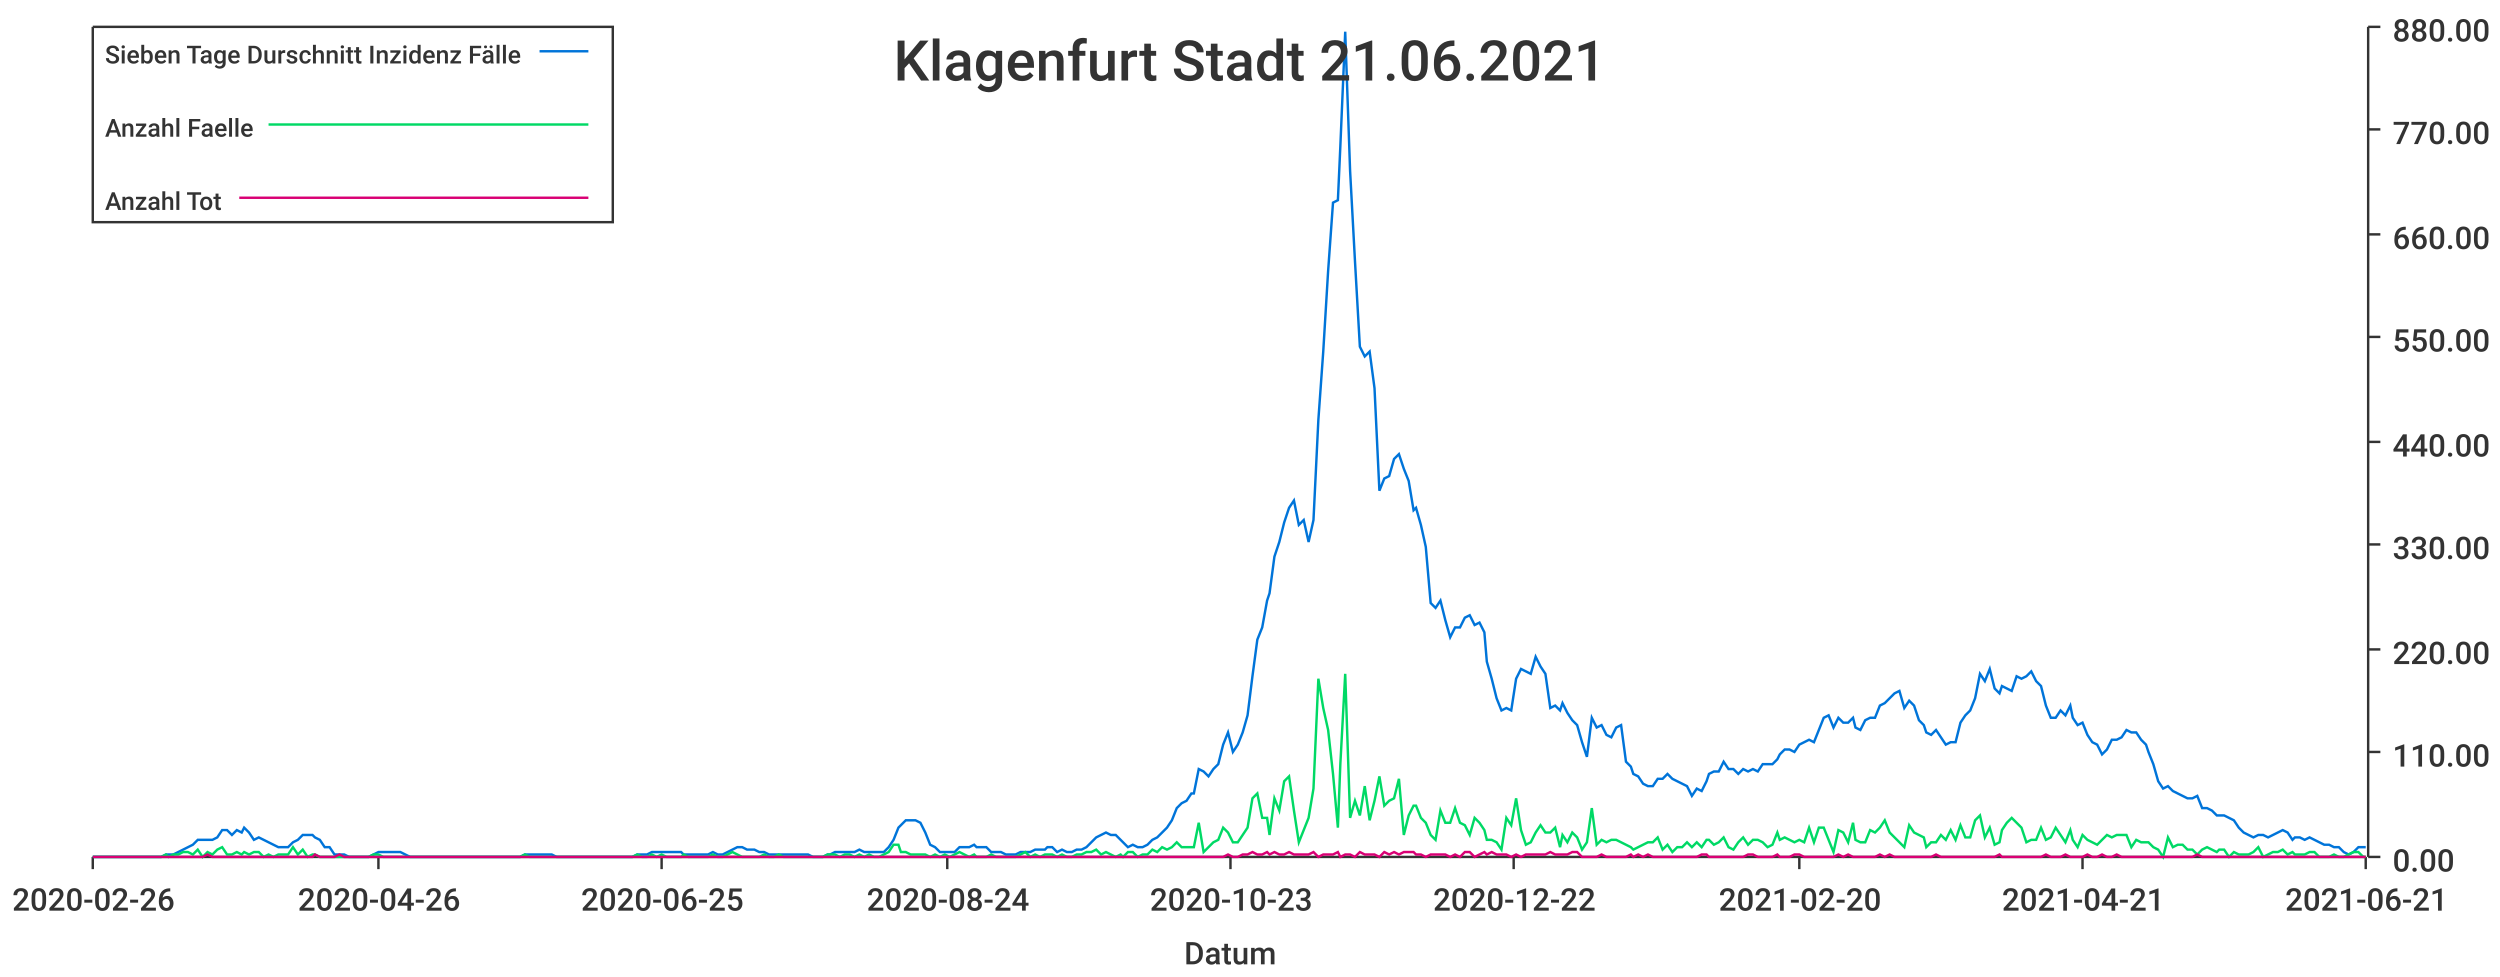
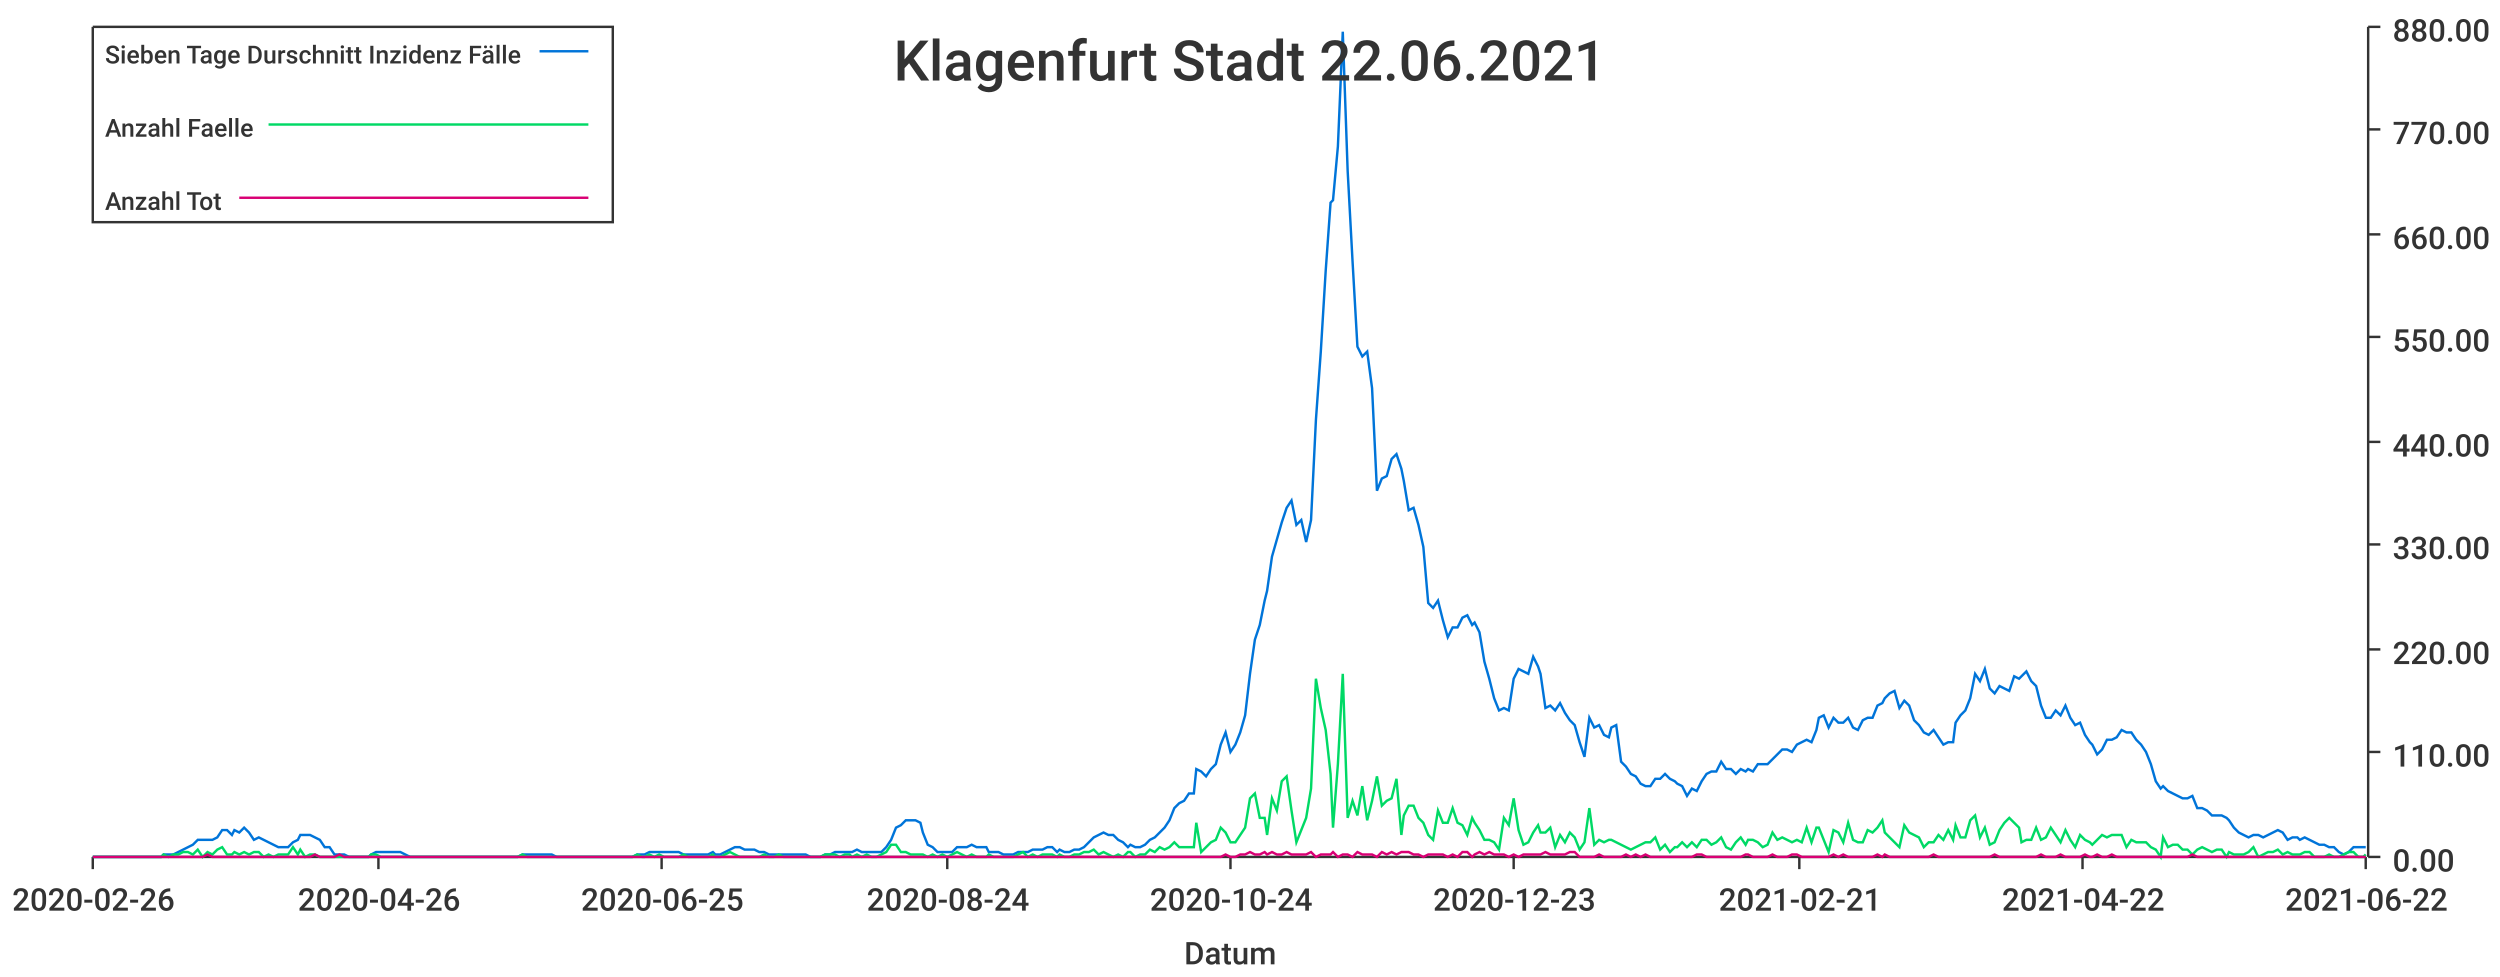
<svg xmlns="http://www.w3.org/2000/svg" width="1024" height="400">\n<path d="M 0 0 L 1024 0 L 1024 400 L 0 400 L 0 0" style="stroke-width:0;stroke:rgba(255,255,255,1.0);fill:rgba(255,255,255,1.0)" />
  <path d="M 38 11 L 969 11 L 969 351 L 38 351 L 38 11" style="stroke-width:0;stroke:rgba(255,255,255,1.0);fill:rgba(255,255,255,1.0)" />
  <path d="M 38 351 L 969 351" style="stroke-width:1;stroke:rgba(51,51,51,1.0);fill:none" />
  <path d="M 38 351 L 38 356" style="stroke-width:1;stroke:rgba(51,51,51,1.0);fill:none" />
  <text x="5" y="373" style="stroke-width:0;stroke:none;fill:rgba(51,51,51,1.0);font-size:12.8px;font-family:'Roboto Medium',sans-serif">2020-02-26</text>
  <path d="M 155 351 L 155 356" style="stroke-width:1;stroke:rgba(51,51,51,1.0);fill:none" />
  <text x="122" y="373" style="stroke-width:0;stroke:none;fill:rgba(51,51,51,1.0);font-size:12.8px;font-family:'Roboto Medium',sans-serif">2020-04-26</text>
  <path d="M 271 351 L 271 356" style="stroke-width:1;stroke:rgba(51,51,51,1.0);fill:none" />
  <text x="238" y="373" style="stroke-width:0;stroke:none;fill:rgba(51,51,51,1.0);font-size:12.8px;font-family:'Roboto Medium',sans-serif">2020-06-25</text>
  <path d="M 388 351 L 388 356" style="stroke-width:1;stroke:rgba(51,51,51,1.0);fill:none" />
  <text x="355" y="373" style="stroke-width:0;stroke:none;fill:rgba(51,51,51,1.0);font-size:12.8px;font-family:'Roboto Medium',sans-serif">2020-08-24</text>
  <path d="M 504 351 L 504 356" style="stroke-width:1;stroke:rgba(51,51,51,1.0);fill:none" />
-   <text x="471" y="373" style="stroke-width:0;stroke:none;fill:rgba(51,51,51,1.0);font-size:12.8px;font-family:'Roboto Medium',sans-serif">2020-10-23</text>
+   <text x="471" y="373" style="stroke-width:0;stroke:none;fill:rgba(51,51,51,1.0);font-size:12.8px;font-family:'Roboto Medium',sans-serif">2020-10-24</text>
  <path d="M 620 351 L 620 356" style="stroke-width:1;stroke:rgba(51,51,51,1.0);fill:none" />
-   <text x="587" y="373" style="stroke-width:0;stroke:none;fill:rgba(51,51,51,1.0);font-size:12.8px;font-family:'Roboto Medium',sans-serif">2020-12-22</text>
+   <text x="587" y="373" style="stroke-width:0;stroke:none;fill:rgba(51,51,51,1.0);font-size:12.8px;font-family:'Roboto Medium',sans-serif">2020-12-23</text>
  <path d="M 737 351 L 737 356" style="stroke-width:1;stroke:rgba(51,51,51,1.0);fill:none" />
-   <text x="704" y="373" style="stroke-width:0;stroke:none;fill:rgba(51,51,51,1.0);font-size:12.8px;font-family:'Roboto Medium',sans-serif">2021-02-20</text>
+   <text x="704" y="373" style="stroke-width:0;stroke:none;fill:rgba(51,51,51,1.0);font-size:12.8px;font-family:'Roboto Medium',sans-serif">2021-02-21</text>
  <path d="M 853 351 L 853 356" style="stroke-width:1;stroke:rgba(51,51,51,1.0);fill:none" />
-   <text x="820" y="373" style="stroke-width:0;stroke:none;fill:rgba(51,51,51,1.0);font-size:12.8px;font-family:'Roboto Medium',sans-serif">2021-04-21</text>
+   <text x="820" y="373" style="stroke-width:0;stroke:none;fill:rgba(51,51,51,1.0);font-size:12.8px;font-family:'Roboto Medium',sans-serif">2021-04-22</text>
  <path d="M 969 351 L 969 356" style="stroke-width:1;stroke:rgba(51,51,51,1.0);fill:none" />
-   <text x="936" y="373" style="stroke-width:0;stroke:none;fill:rgba(51,51,51,1.0);font-size:12.8px;font-family:'Roboto Medium',sans-serif">2021-06-21</text>
+   <text x="936" y="373" style="stroke-width:0;stroke:none;fill:rgba(51,51,51,1.0);font-size:12.8px;font-family:'Roboto Medium',sans-serif">2021-06-22</text>
  <text x="485" y="395" style="stroke-width:0;stroke:none;fill:rgba(51,51,51,1.0);font-size:12.8px;font-family:'Roboto Medium',sans-serif">Datum</text>
  <path d="M 970 351 L 970 11" style="stroke-width:1;stroke:rgba(51,51,51,1.0);fill:none" />
  <path d="M 970 351 L 975 351" style="stroke-width:1;stroke:rgba(51,51,51,1.0);fill:none" />
  <text x="980" y="357" style="stroke-width:0;stroke:none;fill:rgba(51,51,51,1.0);font-size:12.8px;font-family:'Roboto Medium',sans-serif">0.00</text>
  <path d="M 970 308 L 975 308" style="stroke-width:1;stroke:rgba(51,51,51,1.0);fill:none" />
  <text x="980" y="314" style="stroke-width:0;stroke:none;fill:rgba(51,51,51,1.0);font-size:12.8px;font-family:'Roboto Medium',sans-serif">110.00</text>
  <path d="M 970 266 L 975 266" style="stroke-width:1;stroke:rgba(51,51,51,1.0);fill:none" />
  <text x="980" y="272" style="stroke-width:0;stroke:none;fill:rgba(51,51,51,1.0);font-size:12.8px;font-family:'Roboto Medium',sans-serif">220.00</text>
  <path d="M 970 223 L 975 223" style="stroke-width:1;stroke:rgba(51,51,51,1.0);fill:none" />
  <text x="980" y="229" style="stroke-width:0;stroke:none;fill:rgba(51,51,51,1.0);font-size:12.8px;font-family:'Roboto Medium',sans-serif">330.00</text>
  <path d="M 970 181 L 975 181" style="stroke-width:1;stroke:rgba(51,51,51,1.0);fill:none" />
  <text x="980" y="187" style="stroke-width:0;stroke:none;fill:rgba(51,51,51,1.0);font-size:12.8px;font-family:'Roboto Medium',sans-serif">440.00</text>
  <path d="M 970 138 L 975 138" style="stroke-width:1;stroke:rgba(51,51,51,1.0);fill:none" />
  <text x="980" y="144" style="stroke-width:0;stroke:none;fill:rgba(51,51,51,1.0);font-size:12.8px;font-family:'Roboto Medium',sans-serif">550.00</text>
  <path d="M 970 96 L 975 96" style="stroke-width:1;stroke:rgba(51,51,51,1.0);fill:none" />
  <text x="980" y="102" style="stroke-width:0;stroke:none;fill:rgba(51,51,51,1.0);font-size:12.8px;font-family:'Roboto Medium',sans-serif">660.00</text>
  <path d="M 970 53 L 975 53" style="stroke-width:1;stroke:rgba(51,51,51,1.0);fill:none" />
  <text x="980" y="59" style="stroke-width:0;stroke:none;fill:rgba(51,51,51,1.0);font-size:12.8px;font-family:'Roboto Medium',sans-serif">770.00</text>
  <path d="M 970 11 L 975 11" style="stroke-width:1;stroke:rgba(51,51,51,1.0);fill:none" />
  <text x="980" y="17" style="stroke-width:0;stroke:none;fill:rgba(51,51,51,1.0);font-size:12.8px;font-family:'Roboto Medium',sans-serif">880.00</text>
-   <path d="M 38 351 L 40 351 L 42 351 L 44 351 L 46 351 L 48 351 L 50 351 L 52 351 L 54 351 L 56 351 L 58 351 L 60 351 L 62 351 L 64 351 L 66 351 L 68 350 L 69 350 L 71 350 L 73 349 L 75 348 L 77 347 L 79 346 L 81 344 L 83 344 L 85 344 L 87 344 L 89 343 L 91 340 L 93 340 L 95 342 L 97 340 L 99 341 L 100 339 L 102 341 L 104 344 L 106 343 L 108 344 L 110 345 L 112 346 L 114 347 L 116 347 L 118 347 L 120 345 L 122 344 L 124 342 L 126 342 L 128 342 L 129 343 L 131 344 L 133 347 L 135 347 L 137 350 L 139 350 L 141 350 L 143 351 L 145 351 L 147 351 L 149 351 L 151 351 L 153 350 L 155 349 L 157 349 L 159 349 L 160 349 L 162 349 L 164 349 L 166 350 L 168 351 L 170 351 L 172 351 L 174 351 L 176 351 L 178 351 L 180 351 L 182 351 L 184 351 L 186 351 L 188 351 L 189 351 L 191 351 L 193 351 L 195 351 L 197 351 L 199 351 L 201 351 L 203 351 L 205 351 L 207 351 L 209 351 L 211 351 L 213 351 L 215 350 L 217 350 L 219 350 L 220 350 L 222 350 L 224 350 L 226 350 L 228 351 L 230 351 L 232 351 L 234 351 L 236 351 L 238 351 L 240 351 L 242 351 L 244 351 L 246 351 L 248 351 L 249 351 L 251 351 L 253 351 L 255 351 L 257 351 L 259 351 L 261 350 L 263 350 L 265 350 L 267 349 L 269 349 L 271 349 L 273 349 L 275 349 L 277 349 L 279 349 L 280 350 L 282 350 L 284 350 L 286 350 L 288 350 L 290 350 L 292 349 L 294 350 L 296 350 L 298 349 L 300 348 L 302 347 L 304 347 L 306 348 L 308 348 L 309 348 L 311 349 L 313 349 L 315 350 L 317 350 L 319 350 L 321 350 L 323 350 L 325 350 L 327 350 L 329 350 L 331 350 L 333 351 L 335 351 L 337 351 L 339 350 L 340 350 L 342 349 L 344 349 L 346 349 L 348 349 L 350 349 L 352 348 L 354 349 L 356 349 L 358 349 L 360 349 L 362 349 L 364 347 L 366 344 L 368 339 L 369 338 L 371 336 L 373 336 L 375 336 L 377 337 L 379 341 L 381 346 L 383 347 L 385 349 L 387 349 L 389 349 L 391 349 L 393 347 L 395 347 L 397 347 L 399 346 L 400 347 L 402 347 L 404 347 L 406 349 L 408 349 L 410 349 L 412 350 L 414 350 L 416 350 L 418 349 L 420 349 L 422 349 L 424 348 L 426 348 L 428 348 L 429 347 L 431 347 L 433 349 L 435 348 L 437 349 L 439 349 L 441 348 L 443 348 L 445 347 L 447 345 L 449 343 L 451 342 L 453 341 L 455 342 L 457 342 L 459 344 L 460 345 L 462 347 L 464 346 L 466 347 L 468 347 L 470 346 L 472 344 L 474 343 L 476 341 L 478 339 L 480 336 L 482 331 L 484 329 L 486 328 L 488 325 L 489 325 L 491 315 L 493 316 L 495 318 L 497 315 L 499 313 L 501 305 L 503 300 L 505 308 L 507 305 L 509 300 L 511 293 L 513 277 L 515 262 L 517 257 L 519 246 L 520 243 L 522 228 L 524 222 L 526 214 L 528 208 L 530 205 L 532 215 L 534 213 L 536 222 L 538 213 L 540 172 L 542 144 L 544 111 L 546 83 L 548 82 L 549 60 L 551 13 L 553 70 L 555 107 L 557 142 L 559 146 L 561 144 L 563 159 L 565 201 L 567 196 L 569 195 L 571 188 L 573 186 L 575 192 L 577 197 L 579 209 L 580 208 L 582 215 L 584 224 L 586 247 L 588 249 L 590 246 L 592 254 L 594 261 L 596 257 L 598 257 L 600 253 L 602 252 L 604 256 L 606 255 L 608 259 L 609 271 L 611 278 L 613 286 L 615 291 L 617 290 L 619 291 L 621 278 L 623 274 L 625 275 L 627 276 L 629 269 L 631 273 L 633 276 L 635 290 L 637 289 L 639 291 L 640 288 L 642 292 L 644 295 L 646 297 L 648 304 L 650 310 L 652 294 L 654 298 L 656 297 L 658 301 L 660 302 L 662 298 L 664 297 L 666 312 L 668 314 L 669 317 L 671 318 L 673 321 L 675 322 L 677 322 L 679 319 L 681 319 L 683 317 L 685 319 L 687 320 L 689 321 L 691 322 L 693 326 L 695 323 L 697 324 L 699 320 L 700 317 L 702 316 L 704 316 L 706 312 L 708 315 L 710 315 L 712 317 L 714 315 L 716 316 L 718 315 L 720 316 L 722 313 L 724 313 L 726 313 L 728 311 L 729 309 L 731 307 L 733 307 L 735 308 L 737 305 L 739 304 L 741 303 L 743 304 L 745 299 L 747 294 L 749 293 L 751 298 L 753 294 L 755 296 L 757 296 L 759 294 L 760 298 L 762 299 L 764 295 L 766 294 L 768 294 L 770 289 L 772 288 L 774 286 L 776 284 L 778 283 L 780 290 L 782 287 L 784 289 L 786 295 L 788 297 L 789 300 L 791 301 L 793 299 L 795 302 L 797 305 L 799 304 L 801 304 L 803 296 L 805 293 L 807 291 L 809 286 L 811 276 L 813 279 L 815 274 L 817 282 L 819 284 L 820 281 L 822 282 L 824 283 L 826 277 L 828 278 L 830 277 L 832 275 L 834 279 L 836 281 L 838 289 L 840 294 L 842 294 L 844 291 L 846 293 L 848 289 L 849 294 L 851 297 L 853 296 L 855 301 L 857 304 L 859 305 L 861 309 L 863 307 L 865 303 L 867 303 L 869 302 L 871 299 L 873 300 L 875 300 L 877 303 L 879 305 L 880 308 L 882 313 L 884 320 L 886 323 L 888 322 L 890 324 L 892 325 L 894 326 L 896 327 L 898 327 L 900 326 L 902 331 L 904 331 L 906 332 L 908 334 L 909 334 L 911 334 L 913 335 L 915 336 L 917 339 L 919 341 L 921 342 L 923 343 L 925 342 L 927 342 L 929 343 L 931 342 L 933 341 L 935 340 L 937 341 L 939 344 L 940 343 L 942 343 L 944 344 L 946 343 L 948 344 L 950 345 L 952 346 L 954 346 L 956 347 L 958 347 L 960 349 L 962 350 L 964 349 L 966 347 L 968 347 L 969 347" style="stroke-width:1;stroke:rgba(0,116,217,1.0);fill:none" />
-   <path d="M 38 351 L 40 351 L 42 351 L 44 351 L 46 351 L 48 351 L 50 351 L 52 351 L 54 351 L 56 351 L 58 351 L 60 351 L 62 351 L 64 351 L 66 351 L 68 350 L 69 351 L 71 350 L 73 350 L 75 349 L 77 349 L 79 350 L 81 348 L 83 351 L 85 349 L 87 350 L 89 348 L 91 347 L 93 350 L 95 350 L 97 349 L 99 350 L 100 349 L 102 350 L 104 349 L 106 349 L 108 351 L 110 350 L 112 351 L 114 350 L 116 350 L 118 350 L 120 347 L 122 350 L 124 348 L 126 351 L 128 350 L 129 350 L 131 351 L 133 351 L 135 351 L 137 351 L 139 351 L 141 351 L 143 351 L 145 351 L 147 351 L 149 351 L 151 351 L 153 350 L 155 350 L 157 351 L 159 351 L 160 351 L 162 351 L 164 351 L 166 351 L 168 351 L 170 351 L 172 351 L 174 351 L 176 351 L 178 351 L 180 351 L 182 351 L 184 351 L 186 351 L 188 351 L 189 351 L 191 351 L 193 351 L 195 351 L 197 351 L 199 351 L 201 351 L 203 351 L 205 351 L 207 351 L 209 351 L 211 351 L 213 351 L 215 350 L 217 351 L 219 351 L 220 351 L 222 351 L 224 351 L 226 351 L 228 351 L 230 351 L 232 351 L 234 351 L 236 351 L 238 351 L 240 351 L 242 351 L 244 351 L 246 351 L 248 351 L 249 351 L 251 351 L 253 351 L 255 351 L 257 351 L 259 351 L 261 350 L 263 351 L 265 351 L 267 350 L 269 351 L 271 350 L 273 351 L 275 351 L 277 351 L 279 351 L 280 350 L 282 351 L 284 351 L 286 351 L 288 351 L 290 351 L 292 350 L 294 351 L 296 351 L 298 350 L 300 349 L 302 350 L 304 351 L 306 351 L 308 351 L 309 351 L 311 351 L 313 350 L 315 351 L 317 351 L 319 350 L 321 351 L 323 351 L 325 351 L 327 351 L 329 351 L 331 351 L 333 351 L 335 351 L 337 351 L 339 350 L 340 350 L 342 350 L 344 351 L 346 350 L 348 350 L 350 351 L 352 350 L 354 351 L 356 350 L 358 351 L 360 351 L 362 350 L 364 349 L 366 346 L 368 346 L 369 349 L 371 349 L 373 350 L 375 350 L 377 350 L 379 350 L 381 351 L 383 350 L 385 351 L 387 350 L 389 351 L 391 350 L 393 349 L 395 350 L 397 351 L 399 350 L 400 351 L 402 351 L 404 351 L 406 350 L 408 351 L 410 351 L 412 351 L 414 351 L 416 351 L 418 350 L 420 349 L 422 351 L 424 350 L 426 351 L 428 350 L 429 350 L 431 350 L 433 351 L 435 350 L 437 351 L 439 351 L 441 350 L 443 350 L 445 349 L 447 349 L 449 348 L 451 350 L 453 349 L 455 350 L 457 351 L 459 350 L 460 351 L 462 349 L 464 349 L 466 351 L 468 350 L 470 350 L 472 348 L 474 349 L 476 347 L 478 348 L 480 347 L 482 345 L 484 347 L 486 347 L 488 347 L 489 347 L 491 337 L 493 349 L 495 347 L 497 345 L 499 344 L 501 339 L 503 341 L 505 345 L 507 345 L 509 342 L 511 339 L 513 327 L 515 325 L 517 335 L 519 335 L 520 342 L 522 327 L 524 332 L 526 320 L 528 318 L 530 332 L 532 345 L 534 340 L 536 335 L 538 323 L 540 278 L 542 290 L 544 299 L 546 317 L 548 339 L 549 313 L 551 276 L 553 335 L 555 328 L 557 334 L 559 322 L 561 336 L 563 328 L 565 318 L 567 330 L 569 328 L 571 327 L 573 319 L 575 342 L 577 334 L 579 330 L 580 330 L 582 335 L 584 337 L 586 342 L 588 344 L 590 332 L 592 337 L 594 337 L 596 331 L 598 337 L 600 338 L 602 342 L 604 335 L 606 337 L 608 340 L 609 344 L 611 344 L 613 345 L 615 348 L 617 335 L 619 338 L 621 327 L 623 340 L 625 346 L 627 345 L 629 341 L 631 338 L 633 341 L 635 341 L 637 339 L 639 347 L 640 342 L 642 345 L 644 341 L 646 343 L 648 348 L 650 345 L 652 331 L 654 346 L 656 344 L 658 345 L 660 344 L 662 344 L 664 345 L 666 346 L 668 347 L 669 348 L 671 347 L 673 346 L 675 345 L 677 345 L 679 343 L 681 348 L 683 346 L 685 349 L 687 347 L 689 347 L 691 345 L 693 347 L 695 345 L 697 347 L 699 344 L 700 344 L 702 346 L 704 345 L 706 343 L 708 347 L 710 348 L 712 345 L 714 343 L 716 346 L 718 344 L 720 344 L 722 345 L 724 347 L 726 346 L 728 341 L 729 344 L 731 343 L 733 344 L 735 345 L 737 344 L 739 345 L 741 339 L 743 345 L 745 339 L 747 339 L 749 344 L 751 349 L 753 340 L 755 341 L 757 345 L 759 337 L 760 344 L 762 345 L 764 345 L 766 340 L 768 341 L 770 339 L 772 336 L 774 341 L 776 343 L 778 345 L 780 347 L 782 338 L 784 341 L 786 342 L 788 343 L 789 347 L 791 345 L 793 345 L 795 342 L 797 344 L 799 340 L 801 344 L 803 338 L 805 343 L 807 343 L 809 336 L 811 334 L 813 343 L 815 339 L 817 346 L 819 345 L 820 340 L 822 337 L 824 335 L 826 337 L 828 339 L 830 345 L 832 344 L 834 344 L 836 339 L 838 344 L 840 343 L 842 339 L 844 342 L 846 345 L 848 340 L 849 344 L 851 347 L 853 342 L 855 344 L 857 345 L 859 346 L 861 344 L 863 342 L 865 343 L 867 342 L 869 342 L 871 342 L 873 347 L 875 344 L 877 345 L 879 345 L 880 345 L 882 347 L 884 348 L 886 351 L 888 343 L 890 347 L 892 346 L 894 346 L 896 348 L 898 348 L 900 350 L 902 348 L 904 347 L 906 348 L 908 349 L 909 348 L 911 348 L 913 351 L 915 349 L 917 350 L 919 350 L 921 350 L 923 349 L 925 347 L 927 351 L 929 350 L 931 349 L 933 349 L 935 348 L 937 350 L 939 349 L 940 350 L 942 350 L 944 350 L 946 349 L 948 349 L 950 351 L 952 351 L 954 351 L 956 350 L 958 351 L 960 351 L 962 350 L 964 349 L 966 349 L 968 351 L 969 351" style="stroke-width:1;stroke:rgba(0,217,101,1.0);fill:none" />
-   <path d="M 38 351 L 40 351 L 42 351 L 44 351 L 46 351 L 48 351 L 50 351 L 52 351 L 54 351 L 56 351 L 58 351 L 60 351 L 62 351 L 64 351 L 66 351 L 68 351 L 69 351 L 71 351 L 73 351 L 75 351 L 77 351 L 79 351 L 81 351 L 83 351 L 85 350 L 87 351 L 89 351 L 91 351 L 93 351 L 95 351 L 97 351 L 99 351 L 100 351 L 102 351 L 104 351 L 106 351 L 108 351 L 110 351 L 112 351 L 114 351 L 116 351 L 118 351 L 120 351 L 122 351 L 124 351 L 126 351 L 128 351 L 129 350 L 131 351 L 133 351 L 135 351 L 137 351 L 139 350 L 141 351 L 143 351 L 145 351 L 147 351 L 149 351 L 151 351 L 153 351 L 155 351 L 157 351 L 159 351 L 160 351 L 162 351 L 164 351 L 166 351 L 168 351 L 170 351 L 172 351 L 174 351 L 176 351 L 178 351 L 180 351 L 182 351 L 184 351 L 186 351 L 188 351 L 189 351 L 191 351 L 193 351 L 195 351 L 197 351 L 199 351 L 201 351 L 203 351 L 205 351 L 207 351 L 209 351 L 211 351 L 213 351 L 215 351 L 217 351 L 219 351 L 220 351 L 222 351 L 224 351 L 226 351 L 228 351 L 230 351 L 232 351 L 234 351 L 236 351 L 238 351 L 240 351 L 242 351 L 244 351 L 246 351 L 248 351 L 249 351 L 251 351 L 253 351 L 255 351 L 257 351 L 259 351 L 261 351 L 263 351 L 265 351 L 267 351 L 269 351 L 271 351 L 273 351 L 275 351 L 277 351 L 279 351 L 280 351 L 282 351 L 284 351 L 286 351 L 288 351 L 290 351 L 292 351 L 294 351 L 296 351 L 298 351 L 300 351 L 302 351 L 304 351 L 306 351 L 308 351 L 309 351 L 311 351 L 313 351 L 315 351 L 317 351 L 319 351 L 321 351 L 323 351 L 325 351 L 327 351 L 329 351 L 331 351 L 333 351 L 335 351 L 337 351 L 339 351 L 340 351 L 342 351 L 344 351 L 346 351 L 348 351 L 350 351 L 352 351 L 354 351 L 356 351 L 358 351 L 360 351 L 362 351 L 364 351 L 366 351 L 368 351 L 369 351 L 371 351 L 373 351 L 375 351 L 377 351 L 379 351 L 381 351 L 383 351 L 385 351 L 387 351 L 389 351 L 391 351 L 393 351 L 395 351 L 397 351 L 399 351 L 400 351 L 402 351 L 404 351 L 406 351 L 408 351 L 410 351 L 412 351 L 414 351 L 416 351 L 418 351 L 420 351 L 422 351 L 424 351 L 426 351 L 428 351 L 429 351 L 431 351 L 433 351 L 435 351 L 437 351 L 439 351 L 441 351 L 443 351 L 445 351 L 447 351 L 449 351 L 451 351 L 453 351 L 455 351 L 457 351 L 459 351 L 460 351 L 462 351 L 464 351 L 466 351 L 468 351 L 470 351 L 472 351 L 474 351 L 476 351 L 478 351 L 480 351 L 482 351 L 484 351 L 486 351 L 488 351 L 489 351 L 491 351 L 493 351 L 495 351 L 497 351 L 499 351 L 501 351 L 503 350 L 505 351 L 507 351 L 509 350 L 511 350 L 513 349 L 515 350 L 517 350 L 519 349 L 520 350 L 522 349 L 524 350 L 526 350 L 528 349 L 530 350 L 532 350 L 534 350 L 536 350 L 538 349 L 540 351 L 542 350 L 544 350 L 546 350 L 548 349 L 549 351 L 551 350 L 553 350 L 555 351 L 557 349 L 559 350 L 561 350 L 563 350 L 565 351 L 567 349 L 569 350 L 571 349 L 573 350 L 575 349 L 577 349 L 579 349 L 580 350 L 582 350 L 584 351 L 586 350 L 588 350 L 590 350 L 592 350 L 594 351 L 596 350 L 598 351 L 600 349 L 602 349 L 604 351 L 606 350 L 608 349 L 609 350 L 611 349 L 613 350 L 615 350 L 617 350 L 619 351 L 621 350 L 623 351 L 625 350 L 627 350 L 629 350 L 631 350 L 633 350 L 635 349 L 637 350 L 639 350 L 640 350 L 642 350 L 644 349 L 646 349 L 648 351 L 650 351 L 652 351 L 654 351 L 656 350 L 658 351 L 660 351 L 662 351 L 664 351 L 666 351 L 668 350 L 669 351 L 671 350 L 673 351 L 675 350 L 677 351 L 679 351 L 681 351 L 683 351 L 685 351 L 687 351 L 689 351 L 691 351 L 693 351 L 695 351 L 697 350 L 699 350 L 700 351 L 702 351 L 704 351 L 706 351 L 708 351 L 710 351 L 712 351 L 714 351 L 716 350 L 718 350 L 720 351 L 722 351 L 724 351 L 726 351 L 728 350 L 729 351 L 731 351 L 733 351 L 735 350 L 737 350 L 739 351 L 741 351 L 743 351 L 745 351 L 747 351 L 749 351 L 751 351 L 753 350 L 755 351 L 757 350 L 759 351 L 760 351 L 762 351 L 764 351 L 766 351 L 768 351 L 770 350 L 772 351 L 774 350 L 776 351 L 778 351 L 780 351 L 782 351 L 784 351 L 786 351 L 788 351 L 789 351 L 791 351 L 793 350 L 795 351 L 797 351 L 799 351 L 801 351 L 803 351 L 805 351 L 807 351 L 809 351 L 811 351 L 813 351 L 815 351 L 817 351 L 819 350 L 820 351 L 822 351 L 824 351 L 826 351 L 828 351 L 830 351 L 832 351 L 834 351 L 836 351 L 838 350 L 840 351 L 842 351 L 844 351 L 846 350 L 848 351 L 849 351 L 851 351 L 853 351 L 855 350 L 857 351 L 859 351 L 861 350 L 863 351 L 865 351 L 867 350 L 869 351 L 871 351 L 873 351 L 875 351 L 877 351 L 879 351 L 880 351 L 882 351 L 884 351 L 886 351 L 888 351 L 890 351 L 892 351 L 894 351 L 896 351 L 898 351 L 900 350 L 902 351 L 904 351 L 906 351 L 908 351 L 909 351 L 911 351 L 913 351 L 915 351 L 917 351 L 919 351 L 921 351 L 923 351 L 925 351 L 927 351 L 929 351 L 931 351 L 933 351 L 935 351 L 937 351 L 939 351 L 940 351 L 942 351 L 944 351 L 946 351 L 948 351 L 950 351 L 952 351 L 954 351 L 956 351 L 958 351 L 960 351 L 962 351 L 964 351 L 966 351 L 968 351 L 969 351" style="stroke-width:1;stroke:rgba(217,0,116,1.0);fill:none" />
-   <text x="366" y="33" style="stroke-width:0;stroke:none;fill:rgba(51,51,51,1.0);font-size:23.0px;font-family:'Roboto Medium',sans-serif">Klagenfurt Stadt 21.06.2021</text>
+   <path d="M 38 351 L 40 351 L 42 351 L 44 351 L 46 351 L 48 351 L 50 351 L 52 351 L 54 351 L 56 351 L 58 351 L 60 351 L 62 351 L 64 351 L 66 351 L 67 350 L 69 350 L 71 350 L 73 349 L 75 348 L 77 347 L 79 346 L 81 344 L 83 344 L 85 344 L 87 344 L 89 343 L 91 340 L 93 340 L 95 342 L 96 340 L 98 341 L 100 339 L 102 341 L 104 344 L 106 343 L 108 344 L 110 345 L 112 346 L 114 347 L 116 347 L 118 347 L 120 345 L 122 344 L 123 342 L 125 342 L 127 342 L 129 343 L 131 344 L 133 347 L 135 347 L 137 350 L 139 350 L 141 350 L 143 351 L 145 351 L 147 351 L 149 351 L 151 351 L 152 350 L 154 349 L 156 349 L 158 349 L 160 349 L 162 349 L 164 349 L 166 350 L 168 351 L 170 351 L 172 351 L 174 351 L 176 351 L 178 351 L 180 351 L 181 351 L 183 351 L 185 351 L 187 351 L 189 351 L 191 351 L 193 351 L 195 351 L 197 351 L 199 351 L 201 351 L 203 351 L 205 351 L 207 351 L 208 351 L 210 351 L 212 351 L 214 350 L 216 350 L 218 350 L 220 350 L 222 350 L 224 350 L 226 350 L 228 351 L 230 351 L 232 351 L 234 351 L 236 351 L 237 351 L 239 351 L 241 351 L 243 351 L 245 351 L 247 351 L 249 351 L 251 351 L 253 351 L 255 351 L 257 351 L 259 351 L 261 350 L 263 350 L 264 350 L 266 349 L 268 349 L 270 349 L 272 349 L 274 349 L 276 349 L 278 349 L 280 350 L 282 350 L 284 350 L 286 350 L 288 350 L 290 350 L 292 349 L 293 350 L 295 350 L 297 349 L 299 348 L 301 347 L 303 347 L 305 348 L 307 348 L 309 348 L 311 349 L 313 349 L 315 350 L 317 350 L 319 350 L 321 350 L 322 350 L 324 350 L 326 350 L 328 350 L 330 350 L 332 351 L 334 351 L 336 351 L 338 350 L 340 350 L 342 349 L 344 349 L 346 349 L 348 349 L 349 349 L 351 348 L 353 349 L 355 349 L 357 349 L 359 349 L 361 349 L 363 347 L 365 344 L 367 339 L 369 338 L 371 336 L 373 336 L 375 336 L 377 337 L 378 341 L 380 346 L 382 347 L 384 349 L 386 349 L 388 349 L 390 349 L 392 347 L 394 347 L 396 347 L 398 346 L 400 347 L 402 347 L 404 347 L 405 349 L 407 349 L 409 349 L 411 350 L 413 350 L 415 350 L 417 349 L 419 349 L 421 349 L 423 348 L 425 348 L 427 348 L 429 347 L 431 347 L 433 349 L 434 348 L 436 349 L 438 349 L 440 348 L 442 348 L 444 347 L 446 345 L 448 343 L 450 342 L 452 341 L 454 342 L 456 342 L 458 344 L 460 345 L 462 347 L 463 346 L 465 347 L 467 347 L 469 346 L 471 344 L 473 343 L 475 341 L 477 339 L 479 336 L 481 331 L 483 329 L 485 328 L 487 325 L 489 325 L 490 315 L 492 316 L 494 318 L 496 315 L 498 313 L 500 305 L 502 300 L 504 308 L 506 305 L 508 300 L 510 293 L 512 276 L 514 262 L 516 256 L 518 246 L 519 242 L 521 228 L 523 221 L 525 214 L 527 208 L 529 205 L 531 215 L 533 213 L 535 222 L 537 213 L 539 172 L 541 144 L 543 111 L 545 83 L 546 82 L 548 60 L 550 13 L 552 70 L 554 107 L 556 142 L 558 146 L 560 144 L 562 159 L 564 201 L 566 196 L 568 195 L 570 188 L 572 186 L 574 192 L 575 197 L 577 209 L 579 208 L 581 215 L 583 224 L 585 247 L 587 249 L 589 246 L 591 254 L 593 261 L 595 257 L 597 257 L 599 253 L 601 252 L 603 256 L 604 255 L 606 259 L 608 271 L 610 278 L 612 286 L 614 291 L 616 290 L 618 291 L 620 278 L 622 274 L 624 275 L 626 276 L 628 269 L 630 273 L 631 276 L 633 290 L 635 289 L 637 291 L 639 288 L 641 292 L 643 295 L 645 297 L 647 304 L 649 310 L 651 294 L 653 298 L 655 297 L 657 301 L 659 302 L 660 298 L 662 297 L 664 312 L 666 314 L 668 317 L 670 318 L 672 321 L 674 322 L 676 322 L 678 319 L 680 319 L 682 317 L 684 319 L 686 320 L 687 321 L 689 322 L 691 326 L 693 323 L 695 324 L 697 320 L 699 317 L 701 316 L 703 316 L 705 312 L 707 315 L 709 315 L 711 317 L 713 315 L 715 316 L 716 315 L 718 316 L 720 313 L 722 313 L 724 313 L 726 311 L 728 309 L 730 307 L 732 307 L 734 308 L 736 305 L 738 304 L 740 303 L 742 304 L 744 299 L 745 294 L 747 293 L 749 298 L 751 294 L 753 296 L 755 296 L 757 294 L 759 298 L 761 299 L 763 295 L 765 294 L 767 294 L 769 289 L 771 288 L 772 286 L 774 284 L 776 283 L 778 290 L 780 287 L 782 289 L 784 295 L 786 297 L 788 300 L 790 301 L 792 299 L 794 302 L 796 305 L 798 304 L 800 304 L 801 296 L 803 293 L 805 291 L 807 286 L 809 276 L 811 279 L 813 274 L 815 282 L 817 284 L 819 281 L 821 282 L 823 283 L 825 277 L 827 278 L 828 277 L 830 275 L 832 279 L 834 281 L 836 289 L 838 294 L 840 294 L 842 291 L 844 293 L 846 289 L 848 294 L 850 297 L 852 296 L 854 301 L 856 304 L 857 305 L 859 309 L 861 307 L 863 303 L 865 303 L 867 302 L 869 299 L 871 300 L 873 300 L 875 303 L 877 305 L 879 308 L 881 313 L 883 320 L 885 323 L 886 322 L 888 324 L 890 325 L 892 326 L 894 327 L 896 327 L 898 326 L 900 331 L 902 331 L 904 332 L 906 334 L 908 334 L 910 334 L 912 335 L 913 336 L 915 339 L 917 341 L 919 342 L 921 343 L 923 342 L 925 342 L 927 343 L 929 342 L 931 341 L 933 340 L 935 341 L 937 344 L 939 343 L 941 343 L 942 344 L 944 343 L 946 344 L 948 345 L 950 346 L 952 346 L 954 347 L 956 347 L 958 349 L 960 350 L 962 349 L 964 347 L 966 347 L 968 347 L 969 347" style="stroke-width:1;stroke:rgba(0,116,217,1.0);fill:none" />
+   <path d="M 38 351 L 40 351 L 42 351 L 44 351 L 46 351 L 48 351 L 50 351 L 52 351 L 54 351 L 56 351 L 58 351 L 60 351 L 62 351 L 64 351 L 66 351 L 67 350 L 69 351 L 71 350 L 73 350 L 75 349 L 77 349 L 79 350 L 81 348 L 83 351 L 85 349 L 87 350 L 89 348 L 91 347 L 93 350 L 95 350 L 96 349 L 98 350 L 100 349 L 102 350 L 104 349 L 106 349 L 108 351 L 110 350 L 112 351 L 114 350 L 116 350 L 118 350 L 120 347 L 122 350 L 123 348 L 125 351 L 127 350 L 129 350 L 131 351 L 133 351 L 135 351 L 137 351 L 139 351 L 141 351 L 143 351 L 145 351 L 147 351 L 149 351 L 151 351 L 152 350 L 154 350 L 156 351 L 158 351 L 160 351 L 162 351 L 164 351 L 166 351 L 168 351 L 170 351 L 172 351 L 174 351 L 176 351 L 178 351 L 180 351 L 181 351 L 183 351 L 185 351 L 187 351 L 189 351 L 191 351 L 193 351 L 195 351 L 197 351 L 199 351 L 201 351 L 203 351 L 205 351 L 207 351 L 208 351 L 210 351 L 212 351 L 214 350 L 216 351 L 218 351 L 220 351 L 222 351 L 224 351 L 226 351 L 228 351 L 230 351 L 232 351 L 234 351 L 236 351 L 237 351 L 239 351 L 241 351 L 243 351 L 245 351 L 247 351 L 249 351 L 251 351 L 253 351 L 255 351 L 257 351 L 259 351 L 261 350 L 263 351 L 264 351 L 266 350 L 268 351 L 270 350 L 272 351 L 274 351 L 276 351 L 278 351 L 280 350 L 282 351 L 284 351 L 286 351 L 288 351 L 290 351 L 292 350 L 293 351 L 295 351 L 297 350 L 299 349 L 301 350 L 303 351 L 305 351 L 307 351 L 309 351 L 311 351 L 313 350 L 315 351 L 317 351 L 319 350 L 321 351 L 322 351 L 324 351 L 326 351 L 328 351 L 330 351 L 332 351 L 334 351 L 336 351 L 338 350 L 340 350 L 342 350 L 344 351 L 346 350 L 348 350 L 349 351 L 351 350 L 353 351 L 355 350 L 357 351 L 359 351 L 361 350 L 363 349 L 365 346 L 367 346 L 369 349 L 371 349 L 373 350 L 375 350 L 377 350 L 378 350 L 380 351 L 382 350 L 384 351 L 386 350 L 388 351 L 390 350 L 392 349 L 394 350 L 396 351 L 398 350 L 400 351 L 402 351 L 404 351 L 405 350 L 407 351 L 409 351 L 411 351 L 413 351 L 415 351 L 417 350 L 419 349 L 421 351 L 423 350 L 425 351 L 427 350 L 429 350 L 431 350 L 433 351 L 434 350 L 436 351 L 438 351 L 440 350 L 442 350 L 444 349 L 446 349 L 448 348 L 450 350 L 452 349 L 454 350 L 456 351 L 458 350 L 460 351 L 462 349 L 463 349 L 465 351 L 467 350 L 469 350 L 471 348 L 473 349 L 475 347 L 477 348 L 479 347 L 481 345 L 483 347 L 485 347 L 487 347 L 489 347 L 490 337 L 492 349 L 494 347 L 496 345 L 498 344 L 500 339 L 502 341 L 504 345 L 506 345 L 508 342 L 510 339 L 512 327 L 514 325 L 516 335 L 518 335 L 519 342 L 521 327 L 523 332 L 525 320 L 527 318 L 529 332 L 531 345 L 533 340 L 535 335 L 537 323 L 539 278 L 541 290 L 543 299 L 545 317 L 546 339 L 548 313 L 550 276 L 552 335 L 554 328 L 556 334 L 558 322 L 560 336 L 562 328 L 564 318 L 566 330 L 568 328 L 570 327 L 572 319 L 574 342 L 575 334 L 577 330 L 579 330 L 581 335 L 583 337 L 585 342 L 587 344 L 589 332 L 591 337 L 593 337 L 595 331 L 597 337 L 599 338 L 601 342 L 603 335 L 604 337 L 606 340 L 608 344 L 610 344 L 612 345 L 614 348 L 616 335 L 618 338 L 620 327 L 622 340 L 624 346 L 626 345 L 628 341 L 630 338 L 631 341 L 633 341 L 635 339 L 637 347 L 639 342 L 641 345 L 643 341 L 645 343 L 647 348 L 649 345 L 651 331 L 653 346 L 655 344 L 657 345 L 659 344 L 660 344 L 662 345 L 664 346 L 666 347 L 668 348 L 670 347 L 672 346 L 674 345 L 676 345 L 678 343 L 680 348 L 682 346 L 684 349 L 686 347 L 687 347 L 689 345 L 691 347 L 693 345 L 695 347 L 697 344 L 699 344 L 701 346 L 703 345 L 705 343 L 707 347 L 709 348 L 711 345 L 713 343 L 715 346 L 716 344 L 718 344 L 720 345 L 722 347 L 724 346 L 726 341 L 728 344 L 730 343 L 732 344 L 734 345 L 736 344 L 738 345 L 740 339 L 742 345 L 744 339 L 745 339 L 747 344 L 749 349 L 751 340 L 753 341 L 755 345 L 757 337 L 759 344 L 761 345 L 763 345 L 765 340 L 767 341 L 769 339 L 771 336 L 772 341 L 774 343 L 776 345 L 778 347 L 780 338 L 782 341 L 784 342 L 786 343 L 788 347 L 790 345 L 792 345 L 794 342 L 796 344 L 798 340 L 800 344 L 801 338 L 803 343 L 805 343 L 807 336 L 809 334 L 811 343 L 813 339 L 815 346 L 817 345 L 819 340 L 821 337 L 823 335 L 825 337 L 827 339 L 828 345 L 830 344 L 832 344 L 834 339 L 836 344 L 838 343 L 840 339 L 842 342 L 844 345 L 846 340 L 848 344 L 850 347 L 852 342 L 854 344 L 856 345 L 857 346 L 859 344 L 861 342 L 863 343 L 865 342 L 867 342 L 869 342 L 871 347 L 873 344 L 875 345 L 877 345 L 879 345 L 881 347 L 883 348 L 885 351 L 886 343 L 888 347 L 890 346 L 892 346 L 894 348 L 896 348 L 898 350 L 900 348 L 902 347 L 904 348 L 906 349 L 908 348 L 910 348 L 912 351 L 913 349 L 915 350 L 917 350 L 919 350 L 921 349 L 923 347 L 925 351 L 927 350 L 929 349 L 931 349 L 933 348 L 935 350 L 937 349 L 939 350 L 941 350 L 942 350 L 944 349 L 946 349 L 948 351 L 950 351 L 952 351 L 954 350 L 956 351 L 958 351 L 960 350 L 962 349 L 964 349 L 966 351 L 968 351 L 969 350" style="stroke-width:1;stroke:rgba(0,217,101,1.0);fill:none" />
+   <path d="M 38 351 L 40 351 L 42 351 L 44 351 L 46 351 L 48 351 L 50 351 L 52 351 L 54 351 L 56 351 L 58 351 L 60 351 L 62 351 L 64 351 L 66 351 L 67 351 L 69 351 L 71 351 L 73 351 L 75 351 L 77 351 L 79 351 L 81 351 L 83 351 L 85 350 L 87 351 L 89 351 L 91 351 L 93 351 L 95 351 L 96 351 L 98 351 L 100 351 L 102 351 L 104 351 L 106 351 L 108 351 L 110 351 L 112 351 L 114 351 L 116 351 L 118 351 L 120 351 L 122 351 L 123 351 L 125 351 L 127 351 L 129 350 L 131 351 L 133 351 L 135 351 L 137 351 L 139 350 L 141 351 L 143 351 L 145 351 L 147 351 L 149 351 L 151 351 L 152 351 L 154 351 L 156 351 L 158 351 L 160 351 L 162 351 L 164 351 L 166 351 L 168 351 L 170 351 L 172 351 L 174 351 L 176 351 L 178 351 L 180 351 L 181 351 L 183 351 L 185 351 L 187 351 L 189 351 L 191 351 L 193 351 L 195 351 L 197 351 L 199 351 L 201 351 L 203 351 L 205 351 L 207 351 L 208 351 L 210 351 L 212 351 L 214 351 L 216 351 L 218 351 L 220 351 L 222 351 L 224 351 L 226 351 L 228 351 L 230 351 L 232 351 L 234 351 L 236 351 L 237 351 L 239 351 L 241 351 L 243 351 L 245 351 L 247 351 L 249 351 L 251 351 L 253 351 L 255 351 L 257 351 L 259 351 L 261 351 L 263 351 L 264 351 L 266 351 L 268 351 L 270 351 L 272 351 L 274 351 L 276 351 L 278 351 L 280 351 L 282 351 L 284 351 L 286 351 L 288 351 L 290 351 L 292 351 L 293 351 L 295 351 L 297 351 L 299 351 L 301 351 L 303 351 L 305 351 L 307 351 L 309 351 L 311 351 L 313 351 L 315 351 L 317 351 L 319 351 L 321 351 L 322 351 L 324 351 L 326 351 L 328 351 L 330 351 L 332 351 L 334 351 L 336 351 L 338 351 L 340 351 L 342 351 L 344 351 L 346 351 L 348 351 L 349 351 L 351 351 L 353 351 L 355 351 L 357 351 L 359 351 L 361 351 L 363 351 L 365 351 L 367 351 L 369 351 L 371 351 L 373 351 L 375 351 L 377 351 L 378 351 L 380 351 L 382 351 L 384 351 L 386 351 L 388 351 L 390 351 L 392 351 L 394 351 L 396 351 L 398 351 L 400 351 L 402 351 L 404 351 L 405 351 L 407 351 L 409 351 L 411 351 L 413 351 L 415 351 L 417 351 L 419 351 L 421 351 L 423 351 L 425 351 L 427 351 L 429 351 L 431 351 L 433 351 L 434 351 L 436 351 L 438 351 L 440 351 L 442 351 L 444 351 L 446 351 L 448 351 L 450 351 L 452 351 L 454 351 L 456 351 L 458 351 L 460 351 L 462 351 L 463 351 L 465 351 L 467 351 L 469 351 L 471 351 L 473 351 L 475 351 L 477 351 L 479 351 L 481 351 L 483 351 L 485 351 L 487 351 L 489 351 L 490 351 L 492 351 L 494 351 L 496 351 L 498 351 L 500 351 L 502 350 L 504 351 L 506 351 L 508 350 L 510 350 L 512 349 L 514 350 L 516 350 L 518 349 L 519 350 L 521 349 L 523 350 L 525 350 L 527 349 L 529 350 L 531 350 L 533 350 L 535 350 L 537 349 L 539 351 L 541 350 L 543 350 L 545 350 L 546 349 L 548 351 L 550 350 L 552 350 L 554 351 L 556 349 L 558 350 L 560 350 L 562 350 L 564 351 L 566 349 L 568 350 L 570 349 L 572 350 L 574 349 L 575 349 L 577 349 L 579 350 L 581 350 L 583 351 L 585 350 L 587 350 L 589 350 L 591 350 L 593 351 L 595 350 L 597 351 L 599 349 L 601 349 L 603 351 L 604 350 L 606 349 L 608 350 L 610 349 L 612 350 L 614 350 L 616 350 L 618 351 L 620 350 L 622 351 L 624 350 L 626 350 L 628 350 L 630 350 L 631 350 L 633 349 L 635 350 L 637 350 L 639 350 L 641 350 L 643 349 L 645 349 L 647 351 L 649 351 L 651 351 L 653 351 L 655 350 L 657 351 L 659 351 L 660 351 L 662 351 L 664 351 L 666 350 L 668 351 L 670 350 L 672 351 L 674 350 L 676 351 L 678 351 L 680 351 L 682 351 L 684 351 L 686 351 L 687 351 L 689 351 L 691 351 L 693 351 L 695 350 L 697 350 L 699 351 L 701 351 L 703 351 L 705 351 L 707 351 L 709 351 L 711 351 L 713 351 L 715 350 L 716 350 L 718 351 L 720 351 L 722 351 L 724 351 L 726 350 L 728 351 L 730 351 L 732 351 L 734 350 L 736 350 L 738 351 L 740 351 L 742 351 L 744 351 L 745 351 L 747 351 L 749 351 L 751 350 L 753 351 L 755 350 L 757 351 L 759 351 L 761 351 L 763 351 L 765 351 L 767 351 L 769 350 L 771 351 L 772 350 L 774 351 L 776 351 L 778 351 L 780 351 L 782 351 L 784 351 L 786 351 L 788 351 L 790 351 L 792 350 L 794 351 L 796 351 L 798 351 L 800 351 L 801 351 L 803 351 L 805 351 L 807 351 L 809 351 L 811 351 L 813 351 L 815 351 L 817 350 L 819 351 L 821 351 L 823 351 L 825 351 L 827 351 L 828 351 L 830 351 L 832 351 L 834 351 L 836 350 L 838 351 L 840 351 L 842 351 L 844 350 L 846 351 L 848 351 L 850 351 L 852 351 L 854 350 L 856 351 L 857 351 L 859 350 L 861 351 L 863 351 L 865 350 L 867 351 L 869 351 L 871 351 L 873 351 L 875 351 L 877 351 L 879 351 L 881 351 L 883 351 L 885 351 L 886 351 L 888 351 L 890 351 L 892 351 L 894 351 L 896 351 L 898 350 L 900 351 L 902 351 L 904 351 L 906 351 L 908 351 L 910 351 L 912 351 L 913 351 L 915 351 L 917 351 L 919 351 L 921 351 L 923 351 L 925 351 L 927 351 L 929 351 L 931 351 L 933 351 L 935 351 L 937 351 L 939 351 L 941 351 L 942 351 L 944 351 L 946 351 L 948 351 L 950 351 L 952 351 L 954 351 L 956 351 L 958 351 L 960 351 L 962 351 L 964 351 L 966 351 L 968 351 L 969 351" style="stroke-width:1;stroke:rgba(217,0,116,1.0);fill:none" />
+   <text x="366" y="33" style="stroke-width:0;stroke:none;fill:rgba(51,51,51,1.0);font-size:23.0px;font-family:'Roboto Medium',sans-serif">Klagenfurt Stadt 22.06.2021</text>
  <path d="M 38 11 L 251 11 L 251 91 L 38 91 L 38 11" style="stroke-width:1;stroke:rgba(51,51,51,1.0);fill:rgba(255,255,255,1.0)" />
  <text x="43" y="26" style="stroke-width:0;stroke:none;fill:rgba(51,51,51,1.0);font-size:10.2px;font-family:'Roboto Medium',sans-serif">Sieben Tage Durschnitt Inzidenz Fälle</text>
  <path d="M 221 21 L 241 21" style="stroke-width:1;stroke:rgba(0,116,217,1.0);fill:none" />
  <text x="43" y="56" style="stroke-width:0;stroke:none;fill:rgba(51,51,51,1.0);font-size:10.2px;font-family:'Roboto Medium',sans-serif">Anzahl Faelle</text>
  <path d="M 110 51 L 241 51" style="stroke-width:1;stroke:rgba(0,217,101,1.0);fill:none" />
  <text x="43" y="86" style="stroke-width:0;stroke:none;fill:rgba(51,51,51,1.0);font-size:10.2px;font-family:'Roboto Medium',sans-serif">Anzahl Tot</text>
  <path d="M 98 81 L 241 81" style="stroke-width:1;stroke:rgba(217,0,116,1.0);fill:none" />
</svg>
